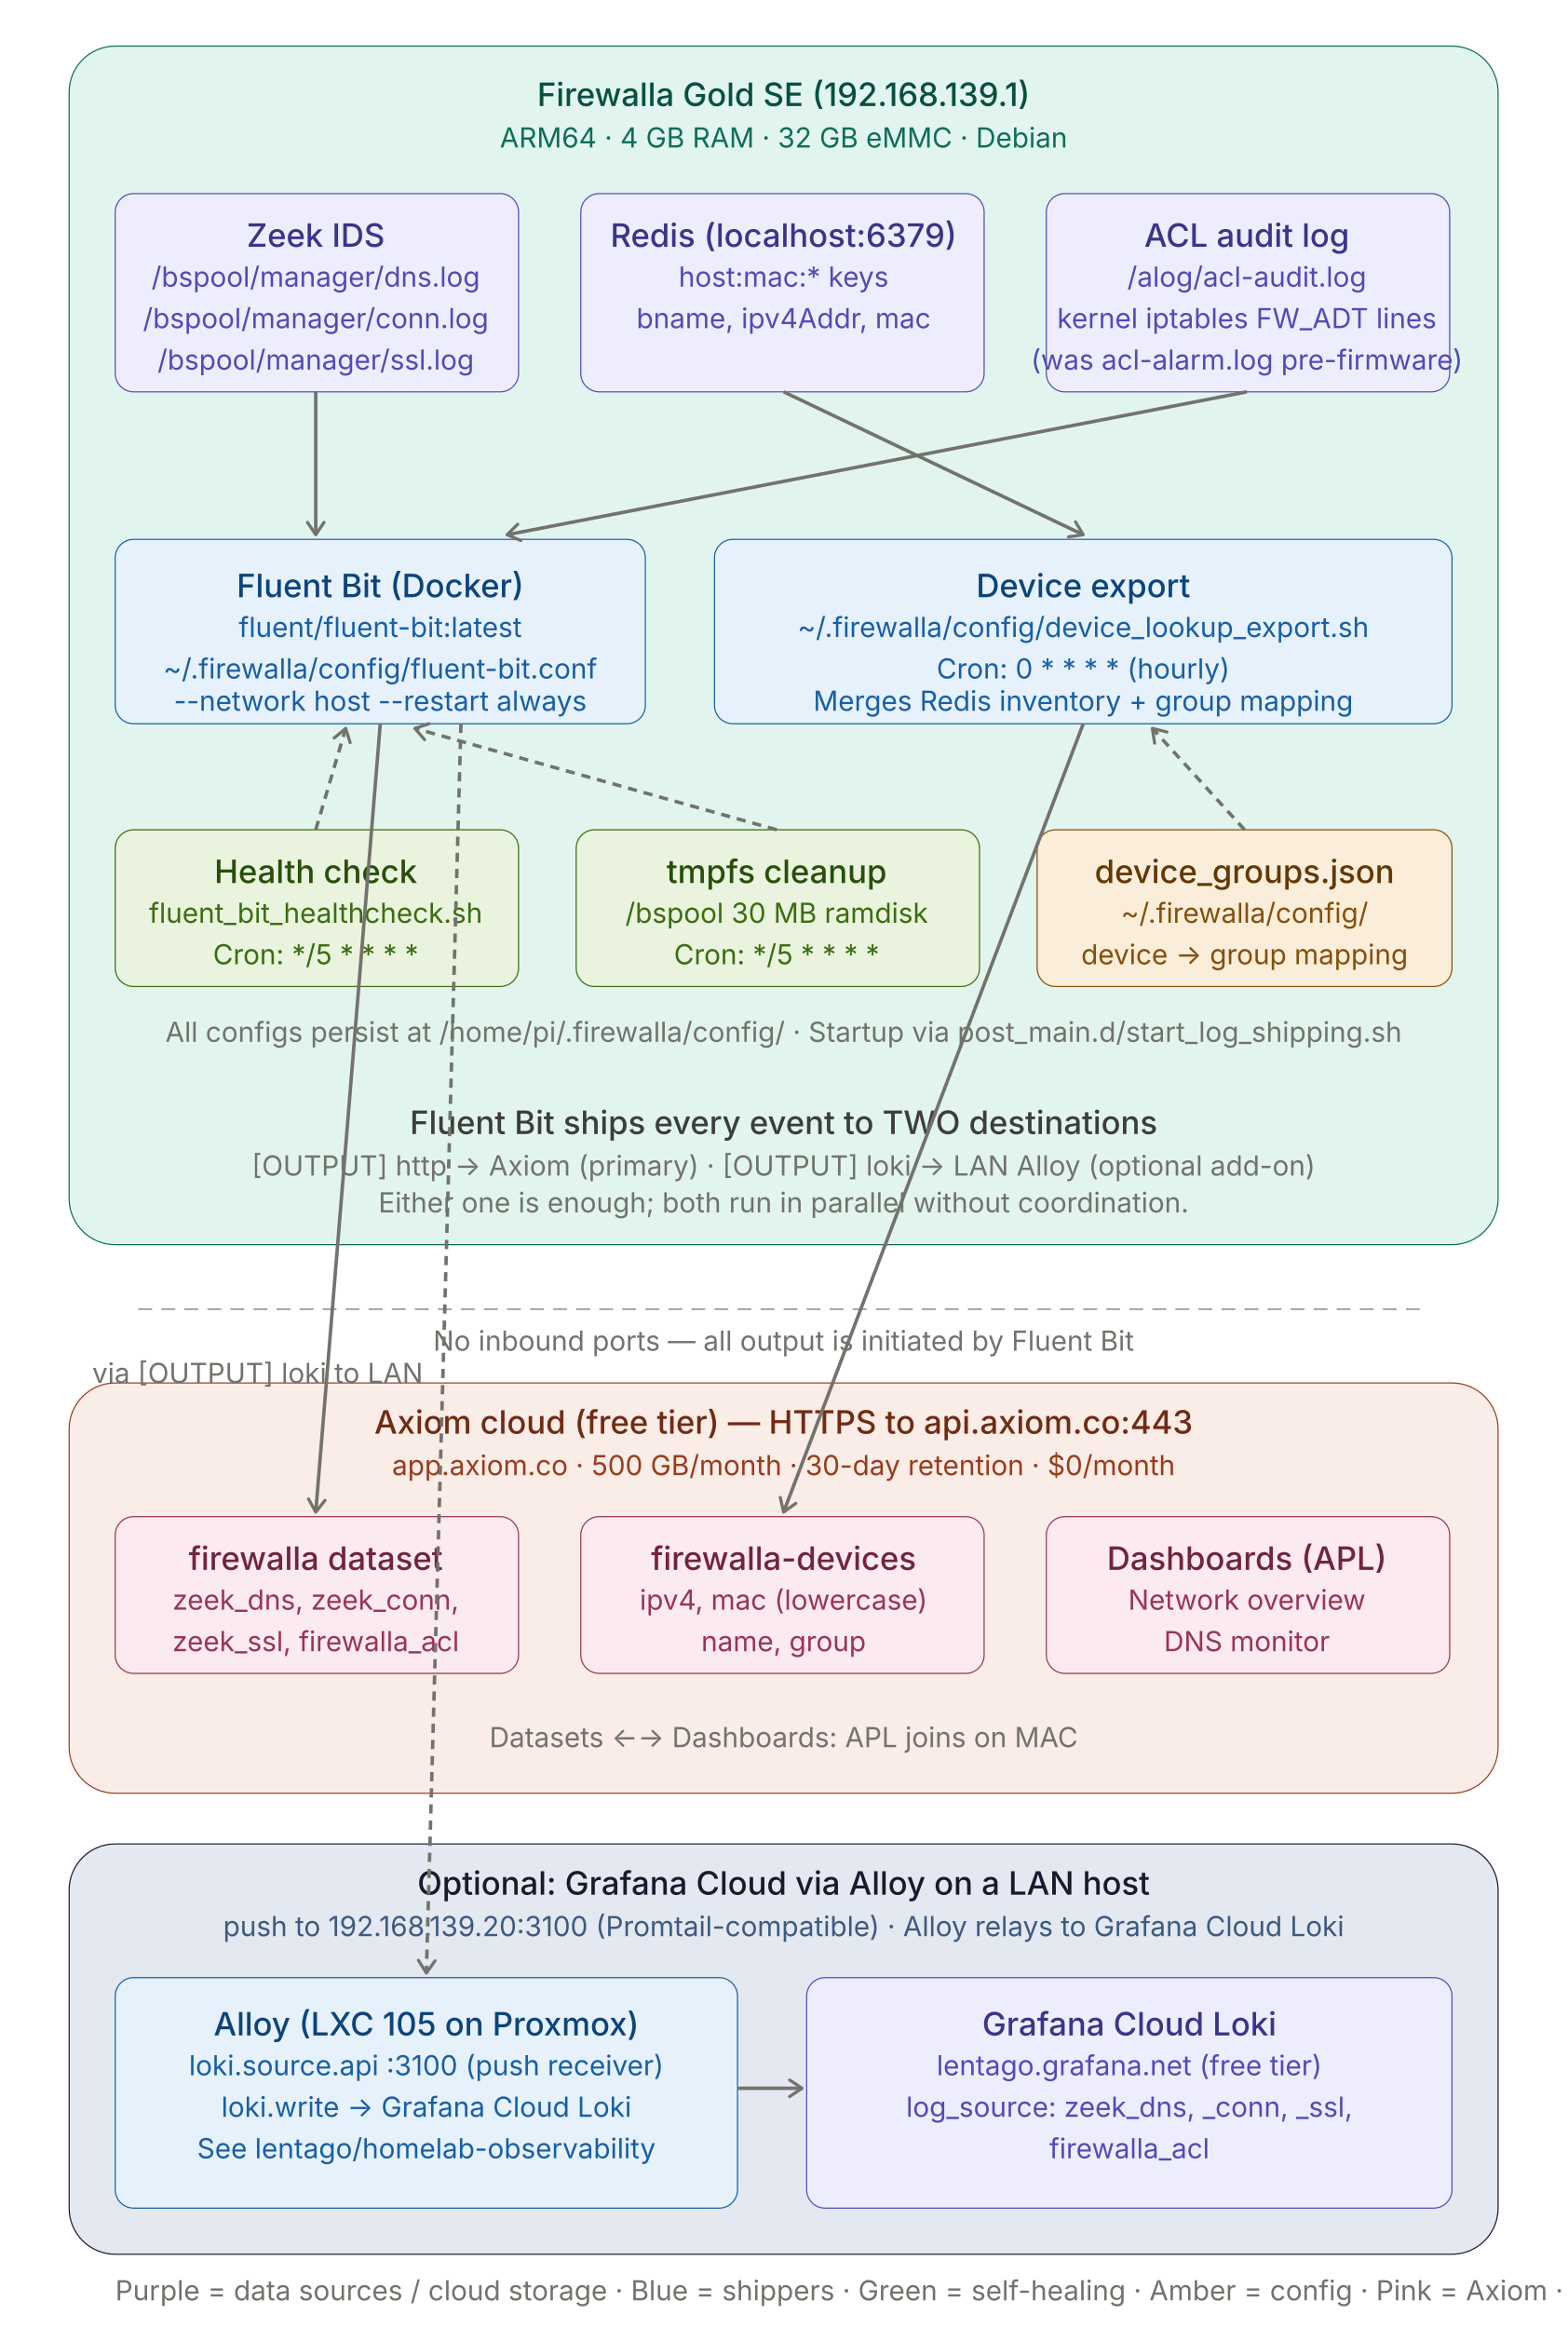
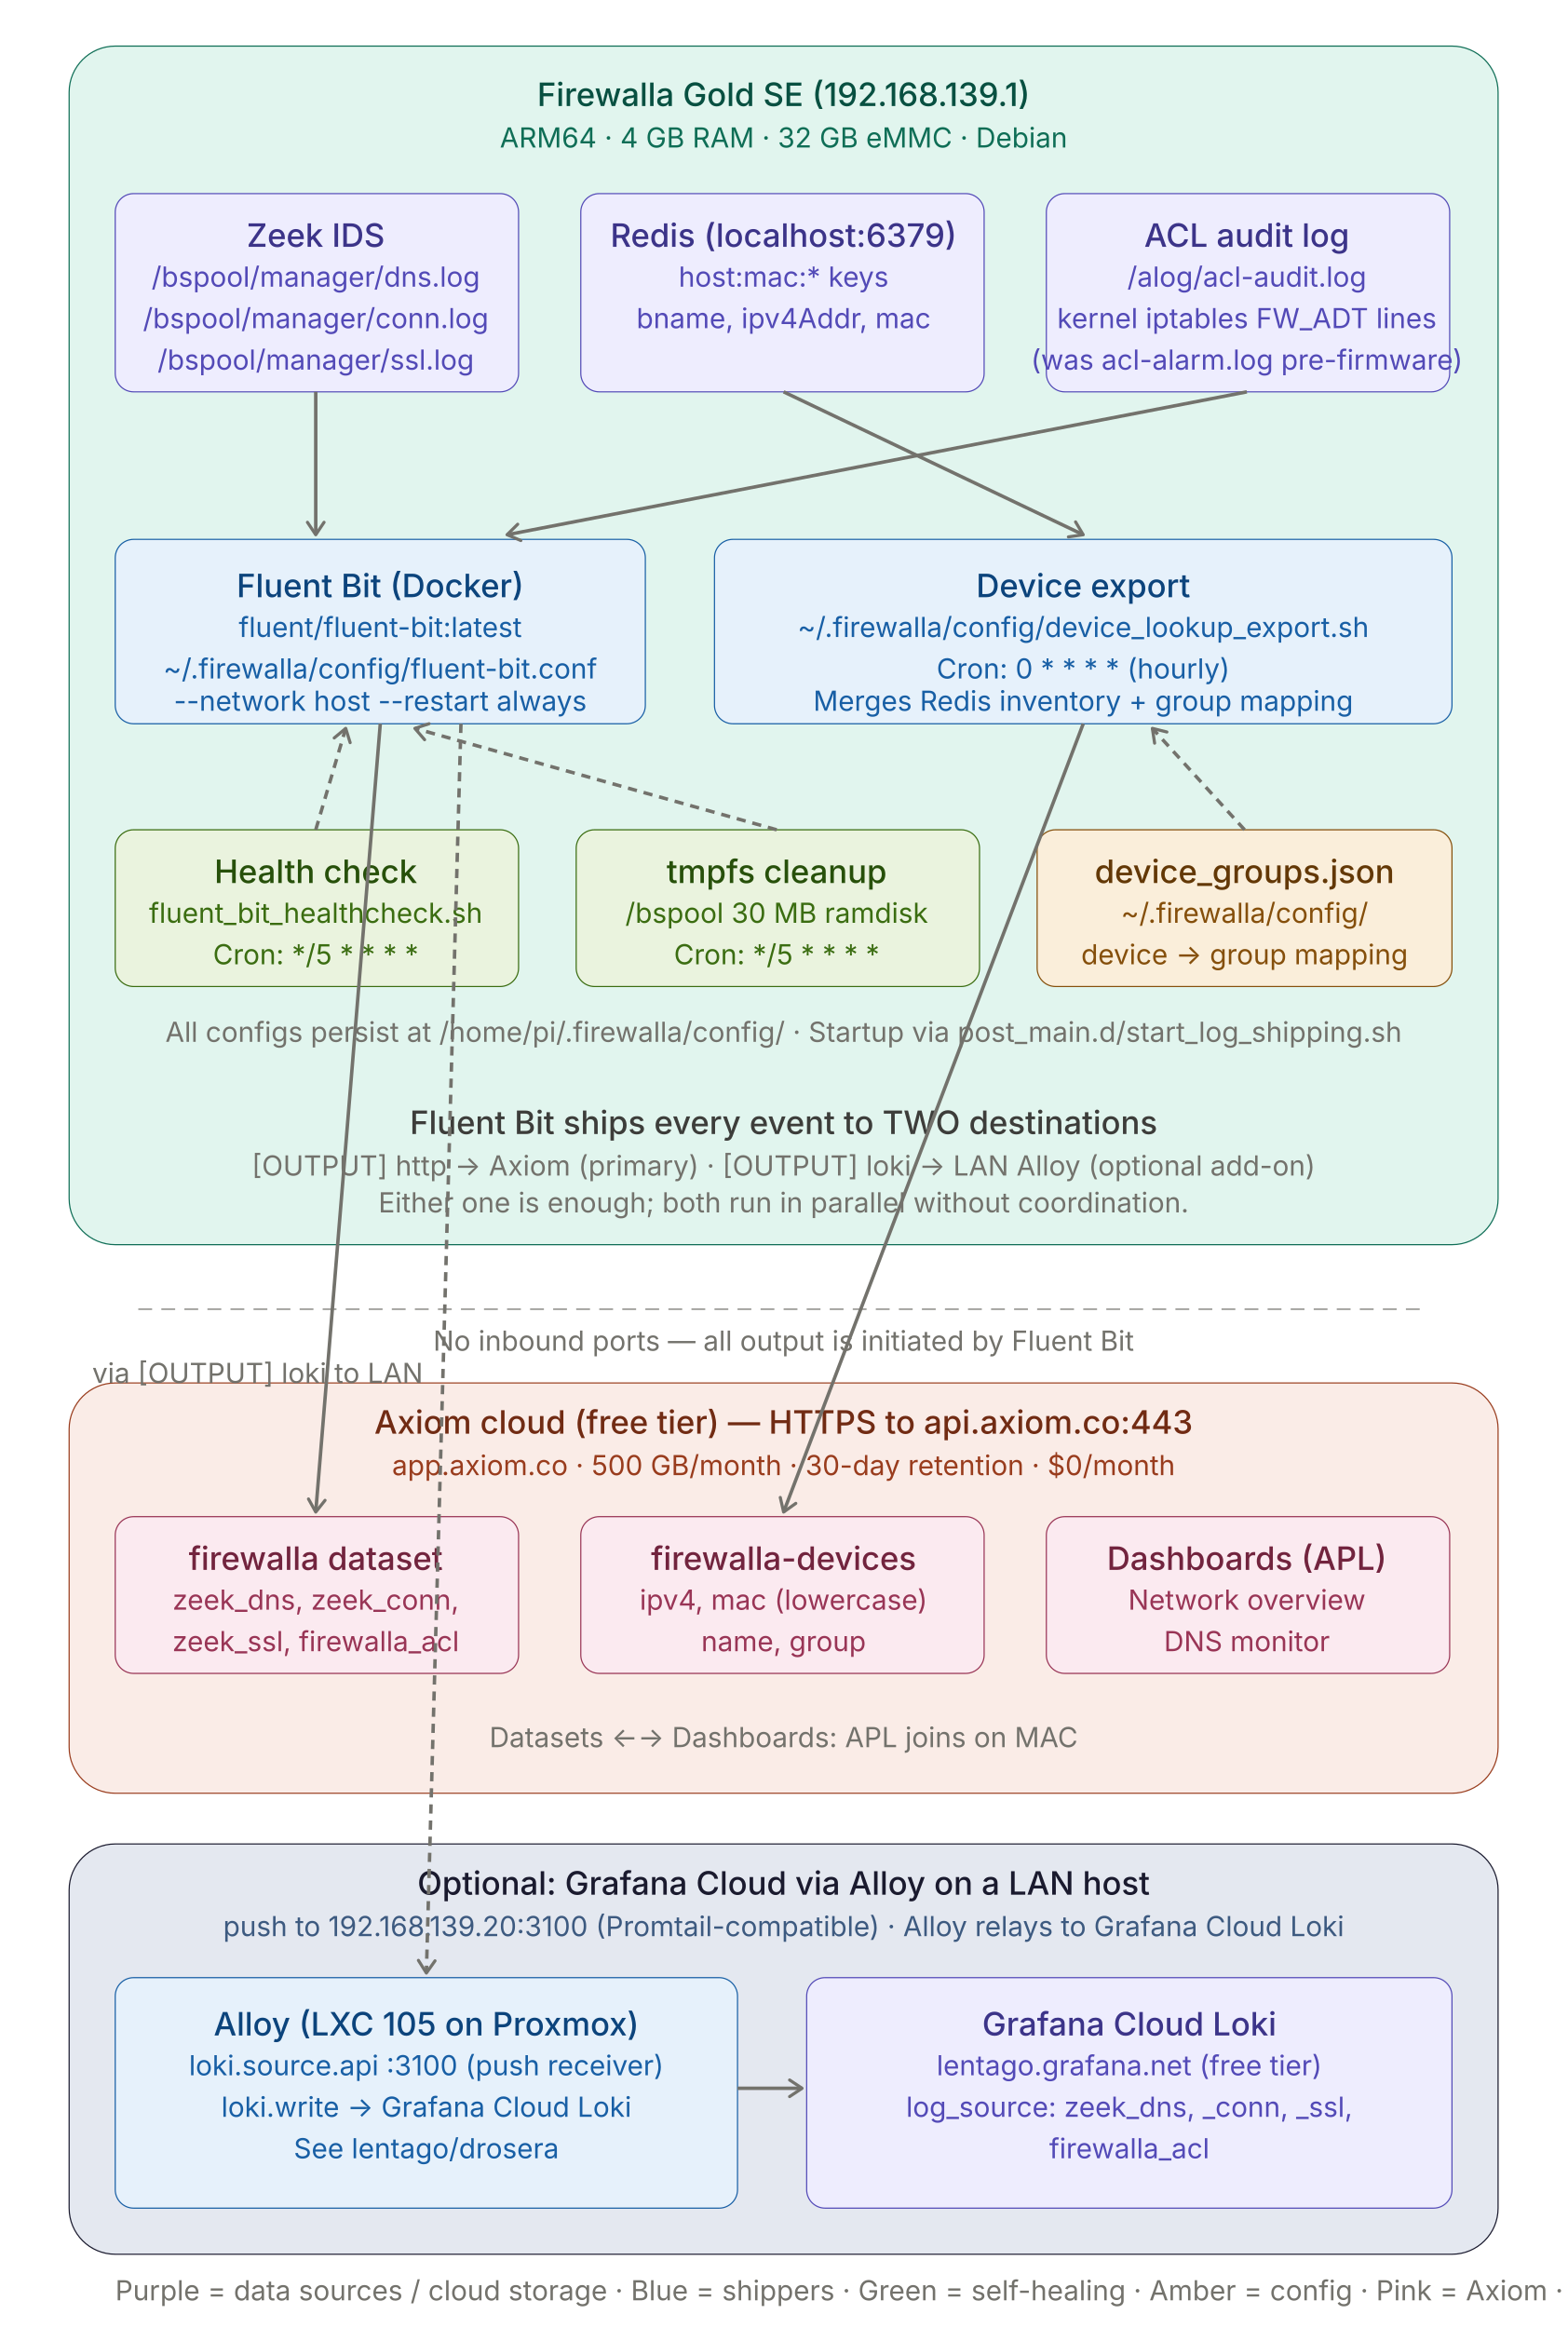
<svg xmlns="http://www.w3.org/2000/svg" width="100%" viewBox="0 0 680 1010">
  <style>
  text { font-family: -apple-system, BlinkMacSystemFont, "Segoe UI", sans-serif; }
  .th { font-size: 14px; font-weight: 500; fill: #3d3d3a; }
  .ts { font-size: 12px; font-weight: 400; fill: #73726c; }
  .arr { stroke: #73726c; stroke-width: 1.5; }

  .c-teal &gt; rect { fill: #E1F5EE; stroke: #0F6E56; }
  .c-teal &gt; text.th { fill: #085041; }
  .c-teal &gt; text.ts { fill: #0F6E56; }

  .c-purple &gt; rect { fill: #EEEDFE; stroke: #534AB7; }
  .c-purple &gt; text.th { fill: #3C3489; }
  .c-purple &gt; text.ts { fill: #534AB7; }

  .c-blue &gt; rect { fill: #E6F1FB; stroke: #185FA5; }
  .c-blue &gt; text.th { fill: #0C447C; }
  .c-blue &gt; text.ts { fill: #185FA5; }

  .c-green &gt; rect { fill: #EAF3DE; stroke: #3B6D11; }
  .c-green &gt; text.th { fill: #27500A; }
  .c-green &gt; text.ts { fill: #3B6D11; }

  .c-amber &gt; rect { fill: #FAEEDA; stroke: #854F0B; }
  .c-amber &gt; text.th { fill: #633806; }
  .c-amber &gt; text.ts { fill: #854F0B; }

  .c-coral &gt; rect { fill: #FAECE7; stroke: #993C1D; }
  .c-coral &gt; text.th { fill: #712B13; }
  .c-coral &gt; text.ts { fill: #993C1D; }

  .c-pink &gt; rect { fill: #FBEAF0; stroke: #993556; }
  .c-pink &gt; text.th { fill: #72243E; }
  .c-pink &gt; text.ts { fill: #993556; }

  .c-navy &gt; rect { fill: #E4E8F0; stroke: #1a1a2e; }
  .c-navy &gt; text.th { fill: #1a1a2e; }
  .c-navy &gt; text.ts { fill: #3d5a80; }
</style>
  <defs>
    <marker id="arrow" viewBox="0 0 10 10" refX="8" refY="5" markerWidth="6" markerHeight="6" orient="auto-start-reverse">
      <path d="M2 1L8 5L2 9" fill="none" stroke="context-stroke" stroke-width="1.5" stroke-linecap="round" stroke-linejoin="round" />
    </marker>
  </defs>
  <g class="c-teal">
    <rect x="30" y="20" width="620" height="520" rx="20" stroke-width="0.5" />
    <text class="th" x="340" y="46" text-anchor="middle">Firewalla Gold SE (192.168.139.1)</text>
    <text class="ts" x="340" y="64" text-anchor="middle">ARM64 · 4 GB RAM · 32 GB eMMC · Debian</text>
  </g>
  <g class="c-purple">
    <rect x="50" y="84" width="175" height="86" rx="8" stroke-width="0.5" />
    <text class="th" x="137" y="102" text-anchor="middle" dominant-baseline="central">Zeek IDS</text>
    <text class="ts" x="137" y="120" text-anchor="middle" dominant-baseline="central">/bspool/manager/dns.log</text>
    <text class="ts" x="137" y="138" text-anchor="middle" dominant-baseline="central">/bspool/manager/conn.log</text>
    <text class="ts" x="137" y="156" text-anchor="middle" dominant-baseline="central">/bspool/manager/ssl.log</text>
  </g>
  <g class="c-purple">
    <rect x="252" y="84" width="175" height="86" rx="8" stroke-width="0.5" />
    <text class="th" x="340" y="102" text-anchor="middle" dominant-baseline="central">Redis (localhost:6379)</text>
    <text class="ts" x="340" y="120" text-anchor="middle" dominant-baseline="central">host:mac:* keys</text>
    <text class="ts" x="340" y="138" text-anchor="middle" dominant-baseline="central">bname, ipv4Addr, mac</text>
  </g>
  <g class="c-purple">
    <rect x="454" y="84" width="175" height="86" rx="8" stroke-width="0.5" />
    <text class="th" x="541" y="102" text-anchor="middle" dominant-baseline="central">ACL audit log</text>
    <text class="ts" x="541" y="120" text-anchor="middle" dominant-baseline="central">/alog/acl-audit.log</text>
    <text class="ts" x="541" y="138" text-anchor="middle" dominant-baseline="central">kernel iptables FW_ADT lines</text>
    <text class="ts" x="541" y="156" text-anchor="middle" dominant-baseline="central">(was acl-alarm.log pre-firmware)</text>
  </g>
  <g class="c-blue">
    <rect x="50" y="234" width="230" height="80" rx="8" stroke-width="0.5" />
    <text class="th" x="165" y="254" text-anchor="middle" dominant-baseline="central">Fluent Bit (Docker)</text>
    <text class="ts" x="165" y="272" text-anchor="middle" dominant-baseline="central">fluent/fluent-bit:latest</text>
    <text class="ts" x="165" y="290" text-anchor="middle" dominant-baseline="central">~/.firewalla/config/fluent-bit.conf</text>
    <text class="ts" x="165" y="304" text-anchor="middle" dominant-baseline="central">--network host --restart always</text>
  </g>
  <g class="c-blue">
    <rect x="310" y="234" width="320" height="80" rx="8" stroke-width="0.5" />
    <text class="th" x="470" y="254" text-anchor="middle" dominant-baseline="central">Device export</text>
    <text class="ts" x="470" y="272" text-anchor="middle" dominant-baseline="central">~/.firewalla/config/device_lookup_export.sh</text>
    <text class="ts" x="470" y="290" text-anchor="middle" dominant-baseline="central">Cron: 0 * * * * (hourly)</text>
    <text class="ts" x="470" y="304" text-anchor="middle" dominant-baseline="central">Merges Redis inventory + group mapping</text>
  </g>
  <line x1="137" y1="170" x2="137" y2="232" class="arr" marker-end="url(#arrow)" />
  <line x1="340" y1="170" x2="470" y2="232" class="arr" marker-end="url(#arrow)" />
  <line x1="541" y1="170" x2="220" y2="232" class="arr" marker-end="url(#arrow)" />
  <g class="c-green">
    <rect x="50" y="360" width="175" height="68" rx="8" stroke-width="0.5" />
    <text class="th" x="137" y="378" text-anchor="middle" dominant-baseline="central">Health check</text>
    <text class="ts" x="137" y="396" text-anchor="middle" dominant-baseline="central">fluent_bit_healthcheck.sh</text>
    <text class="ts" x="137" y="414" text-anchor="middle" dominant-baseline="central">Cron: */5 * * * *</text>
  </g>
  <g class="c-green">
    <rect x="250" y="360" width="175" height="68" rx="8" stroke-width="0.5" />
    <text class="th" x="337" y="378" text-anchor="middle" dominant-baseline="central">tmpfs cleanup</text>
    <text class="ts" x="337" y="396" text-anchor="middle" dominant-baseline="central">/bspool 30 MB ramdisk</text>
    <text class="ts" x="337" y="414" text-anchor="middle" dominant-baseline="central">Cron: */5 * * * *</text>
  </g>
  <g class="c-amber">
    <rect x="450" y="360" width="180" height="68" rx="8" stroke-width="0.5" />
    <text class="th" x="540" y="378" text-anchor="middle" dominant-baseline="central">device_groups.json</text>
    <text class="ts" x="540" y="396" text-anchor="middle" dominant-baseline="central">~/.firewalla/config/</text>
    <text class="ts" x="540" y="414" text-anchor="middle" dominant-baseline="central">device → group mapping</text>
  </g>
  <line x1="137" y1="360" x2="150" y2="316" class="arr" marker-end="url(#arrow)" stroke-dasharray="4 3" />
  <line x1="337" y1="360" x2="180" y2="316" class="arr" marker-end="url(#arrow)" stroke-dasharray="4 3" />
  <line x1="540" y1="360" x2="500" y2="316" class="arr" marker-end="url(#arrow)" stroke-dasharray="4 3" />
  <text class="ts" x="340" y="452" text-anchor="middle">All configs persist at /home/pi/.firewalla/config/ · Startup via post_main.d/start_log_shipping.sh</text>
  <text class="th" x="340" y="492" text-anchor="middle">Fluent Bit ships every event to TWO destinations</text>
  <text class="ts" x="340" y="510" text-anchor="middle">[OUTPUT] http → Axiom (primary)    ·    [OUTPUT] loki → LAN Alloy (optional add-on)</text>
  <text class="ts" x="340" y="526" text-anchor="middle">Either one is enough; both run in parallel without coordination.</text>
  <line x1="60" y1="568" x2="620" y2="568" stroke="#73726c" stroke-width="0.5" stroke-dasharray="6 4" />
  <text class="ts" x="340" y="586" text-anchor="middle">No inbound ports — all output is initiated by Fluent Bit</text>
  <g class="c-coral">
    <rect x="30" y="600" width="620" height="178" rx="20" stroke-width="0.5" />
    <text class="th" x="340" y="622" text-anchor="middle">Axiom cloud (free tier) — HTTPS to api.axiom.co:443</text>
    <text class="ts" x="340" y="640" text-anchor="middle">app.axiom.co · 500 GB/month · 30-day retention · $0/month</text>
  </g>
  <g class="c-pink">
    <rect x="50" y="658" width="175" height="68" rx="8" stroke-width="0.5" />
    <text class="th" x="137" y="676" text-anchor="middle" dominant-baseline="central">firewalla dataset</text>
    <text class="ts" x="137" y="694" text-anchor="middle" dominant-baseline="central">zeek_dns, zeek_conn,</text>
    <text class="ts" x="137" y="712" text-anchor="middle" dominant-baseline="central">zeek_ssl, firewalla_acl</text>
  </g>
  <g class="c-pink">
    <rect x="252" y="658" width="175" height="68" rx="8" stroke-width="0.5" />
    <text class="th" x="340" y="676" text-anchor="middle" dominant-baseline="central">firewalla-devices</text>
    <text class="ts" x="340" y="694" text-anchor="middle" dominant-baseline="central">ipv4, mac (lowercase)</text>
    <text class="ts" x="340" y="712" text-anchor="middle" dominant-baseline="central">name, group</text>
  </g>
  <g class="c-pink">
    <rect x="454" y="658" width="175" height="68" rx="8" stroke-width="0.5" />
    <text class="th" x="541" y="676" text-anchor="middle" dominant-baseline="central">Dashboards (APL)</text>
    <text class="ts" x="541" y="694" text-anchor="middle" dominant-baseline="central">Network overview</text>
    <text class="ts" x="541" y="712" text-anchor="middle" dominant-baseline="central">DNS monitor</text>
  </g>
  <text class="ts" x="340" y="758" text-anchor="middle">Datasets ←→ Dashboards: APL joins on MAC</text>
  <line x1="165" y1="314" x2="137" y2="656" class="arr" marker-end="url(#arrow)" />
  <line x1="470" y1="314" x2="340" y2="656" class="arr" marker-end="url(#arrow)" />
  <g class="c-navy">
    <rect x="30" y="800" width="620" height="178" rx="20" stroke-width="0.5" />
    <text class="th" x="340" y="822" text-anchor="middle">Optional: Grafana Cloud via Alloy on a LAN host</text>
    <text class="ts" x="340" y="840" text-anchor="middle">push to 192.168.139.20:3100 (Promtail-compatible) · Alloy relays to Grafana Cloud Loki</text>
  </g>
  <g class="c-blue">
    <rect x="50" y="858" width="270" height="100" rx="8" stroke-width="0.5" />
    <text class="th" x="185" y="878" text-anchor="middle" dominant-baseline="central">Alloy (LXC 105 on Proxmox)</text>
    <text class="ts" x="185" y="896" text-anchor="middle" dominant-baseline="central">loki.source.api :3100 (push receiver)</text>
    <text class="ts" x="185" y="914" text-anchor="middle" dominant-baseline="central">loki.write → Grafana Cloud Loki</text>
-     <text class="ts" x="185" y="932" text-anchor="middle" dominant-baseline="central">See lentago/homelab-observability</text>
+     <text class="ts" x="185" y="932" text-anchor="middle" dominant-baseline="central">See lentago/drosera</text>
  </g>
  <g class="c-purple">
    <rect x="350" y="858" width="280" height="100" rx="8" stroke-width="0.5" />
    <text class="th" x="490" y="878" text-anchor="middle" dominant-baseline="central">Grafana Cloud Loki</text>
    <text class="ts" x="490" y="896" text-anchor="middle" dominant-baseline="central">lentago.grafana.net (free tier)</text>
    <text class="ts" x="490" y="914" text-anchor="middle" dominant-baseline="central">log_source: zeek_dns, _conn, _ssl,</text>
    <text class="ts" x="490" y="932" text-anchor="middle" dominant-baseline="central">firewalla_acl</text>
  </g>
  <line x1="200" y1="314" x2="185" y2="856" class="arr" marker-end="url(#arrow)" stroke-dasharray="4 3" />
  <text class="ts" x="40" y="600" text-anchor="start">via [OUTPUT] loki to LAN</text>
  <line x1="320" y1="906" x2="348" y2="906" class="arr" marker-end="url(#arrow)" />
  <text class="ts" x="50" y="998" text-anchor="start">Purple = data sources / cloud storage · Blue = shippers · Green = self-healing · Amber = config · Pink = Axiom · Navy = optional add-on</text>
</svg>
